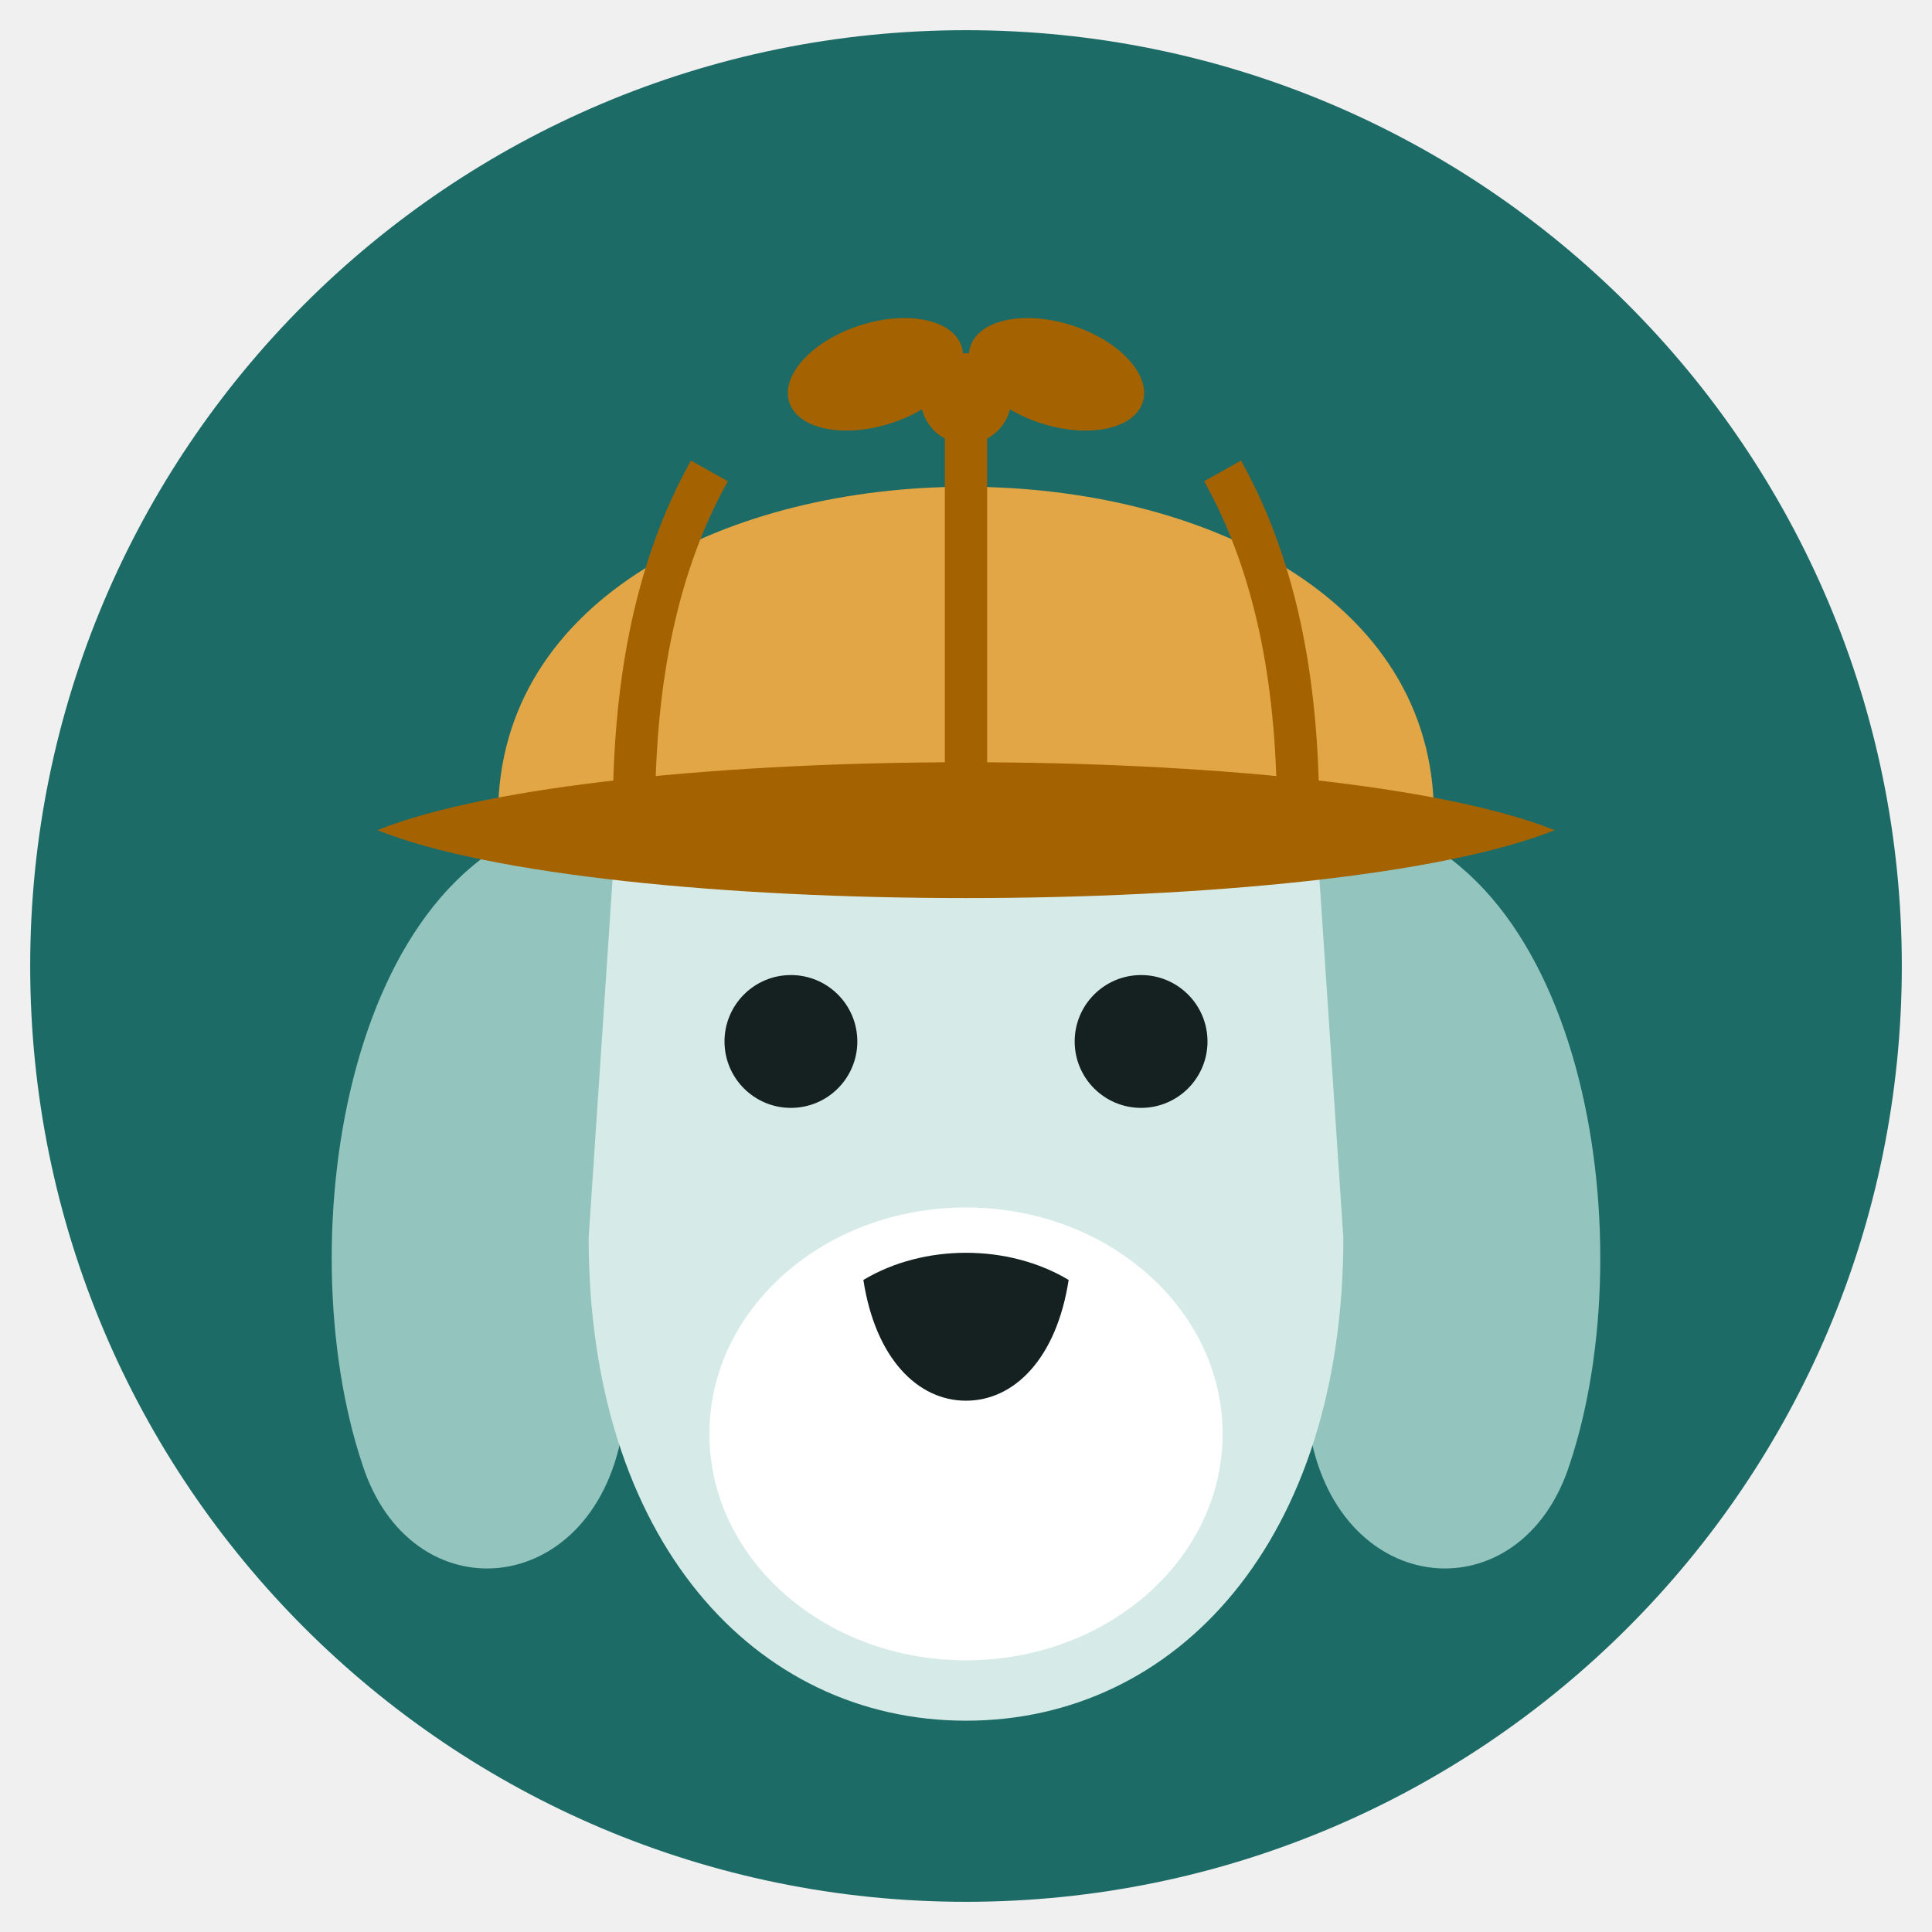
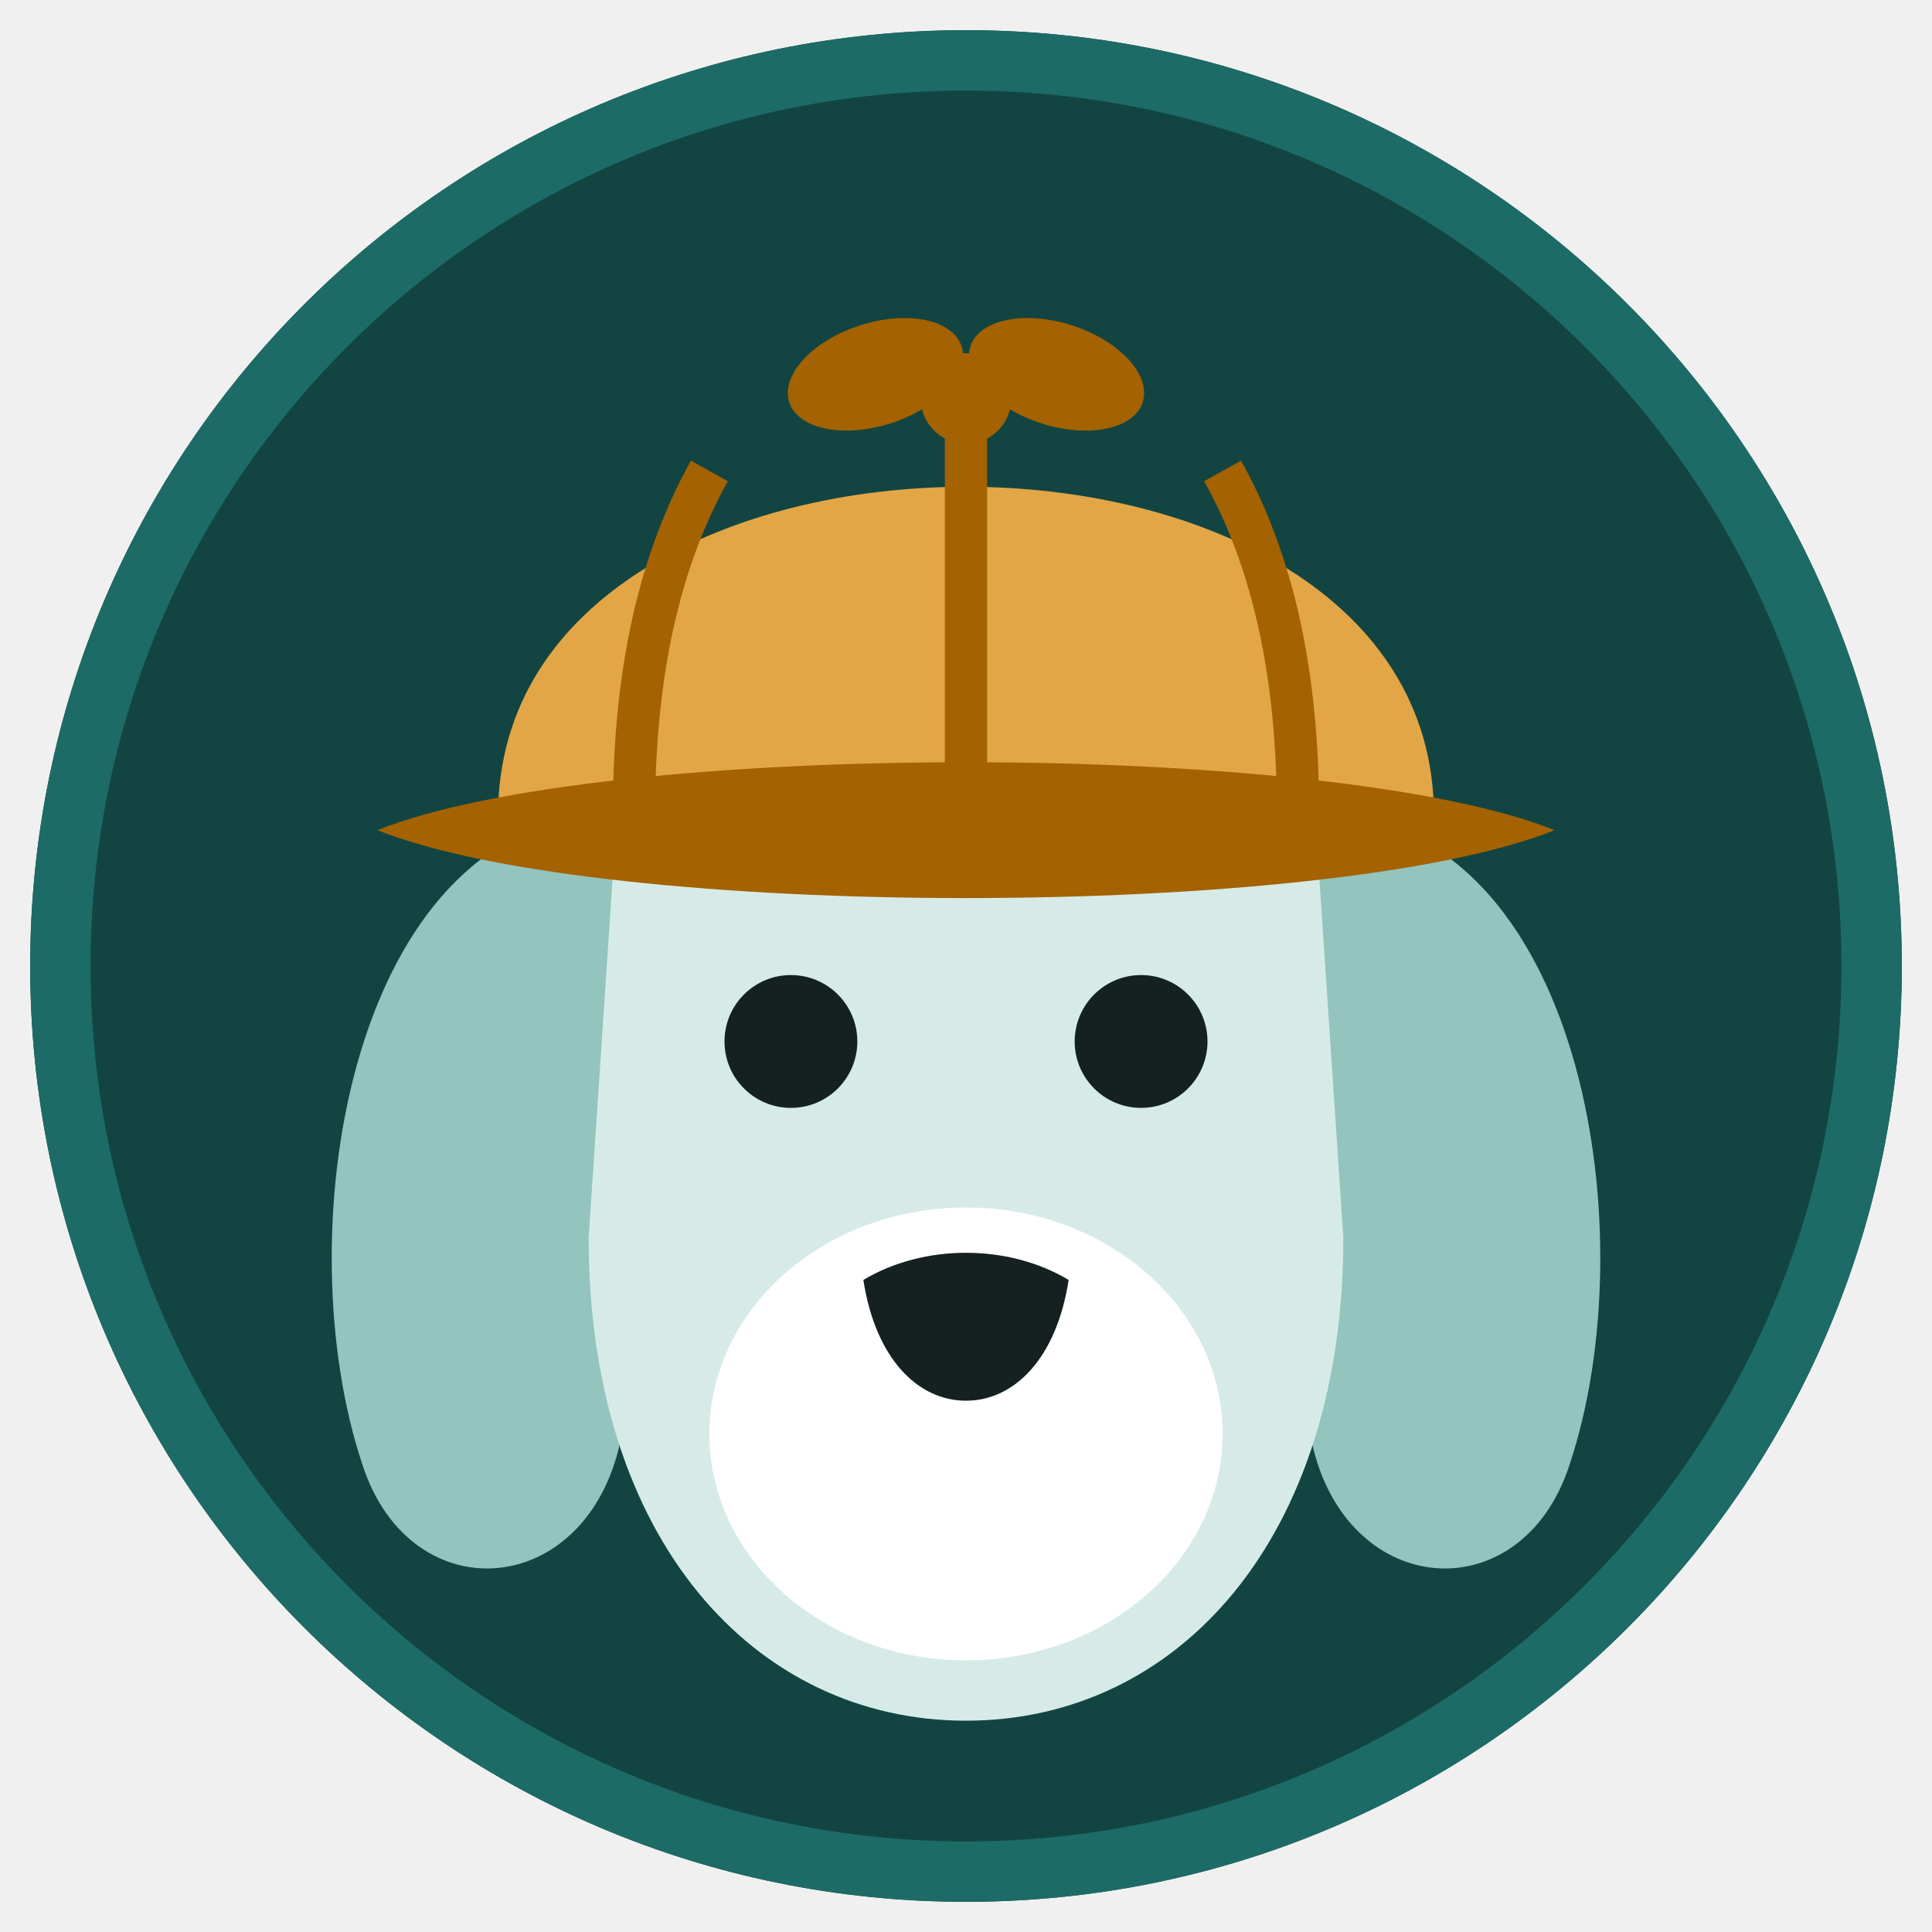
<svg xmlns="http://www.w3.org/2000/svg" viewBox="0 0 64 64">
-   <circle cx="32" cy="32" r="31" fill="#1d6b66" />
+   <circle cx="32" cy="32" r="31" fill="#124542" />
+   <circle cx="32" cy="32" r="30" fill="none" stroke="#1d6b66" stroke-width="2" />
  <path d="M19.5 27 C11.5 28 9.5 41 12 48.5 C13.6 53.5 19.6 53 20.6 47.5 L22.5 31 Z" fill="#93c4be" />
  <path d="M44.5 27 C52.5 28 54.5 41 52 48.5 C50.4 53.5 44.4 53 43.4 47.5 L41.5 31 Z" fill="#93c4be" />
  <path d="M20.5 26 C21 21 43 21 43.5 26 L44.5 41 C44.5 51 39 57 32 57 C25 57 19.5 51 19.5 41 Z" fill="#d6ebe8" />
  <ellipse cx="32" cy="47.5" rx="8.5" ry="7.5" fill="#ffffff" />
  <path d="M28.6 42.4 C30.6 41.2 33.4 41.2 35.4 42.4 C35 45 33.6 46.4 32 46.4 C30.4 46.4 29 45 28.6 42.4 Z" fill="#142120" />
  <circle cx="26.2" cy="34.5" r="2.2" fill="#142120" />
  <circle cx="37.8" cy="34.5" r="2.2" fill="#142120" />
  <path d="M16.5 27 C16.5 12.5 47.5 12.5 47.5 27 Z" fill="#e2a646" />
  <path d="M32 13.5 L32 27 M23.5 15.6 C21.6 19 21 23 21 27 M40.5 15.6 C42.4 19 43 23 43 27" stroke="#a46200" stroke-width="1.4" fill="none" />
  <path d="M12.5 27.5 C20 24.5 44 24.5 51.5 27.5 C44 30.5 20 30.5 12.5 27.5 Z" fill="#a46200" />
  <ellipse cx="29" cy="12.4" rx="3" ry="1.7" transform="rotate(-18 29 12.4)" fill="#a46200" />
  <ellipse cx="35" cy="12.4" rx="3" ry="1.7" transform="rotate(18 35 12.4)" fill="#a46200" />
  <circle cx="32" cy="13.2" r="1.5" fill="#a46200" />
</svg>
